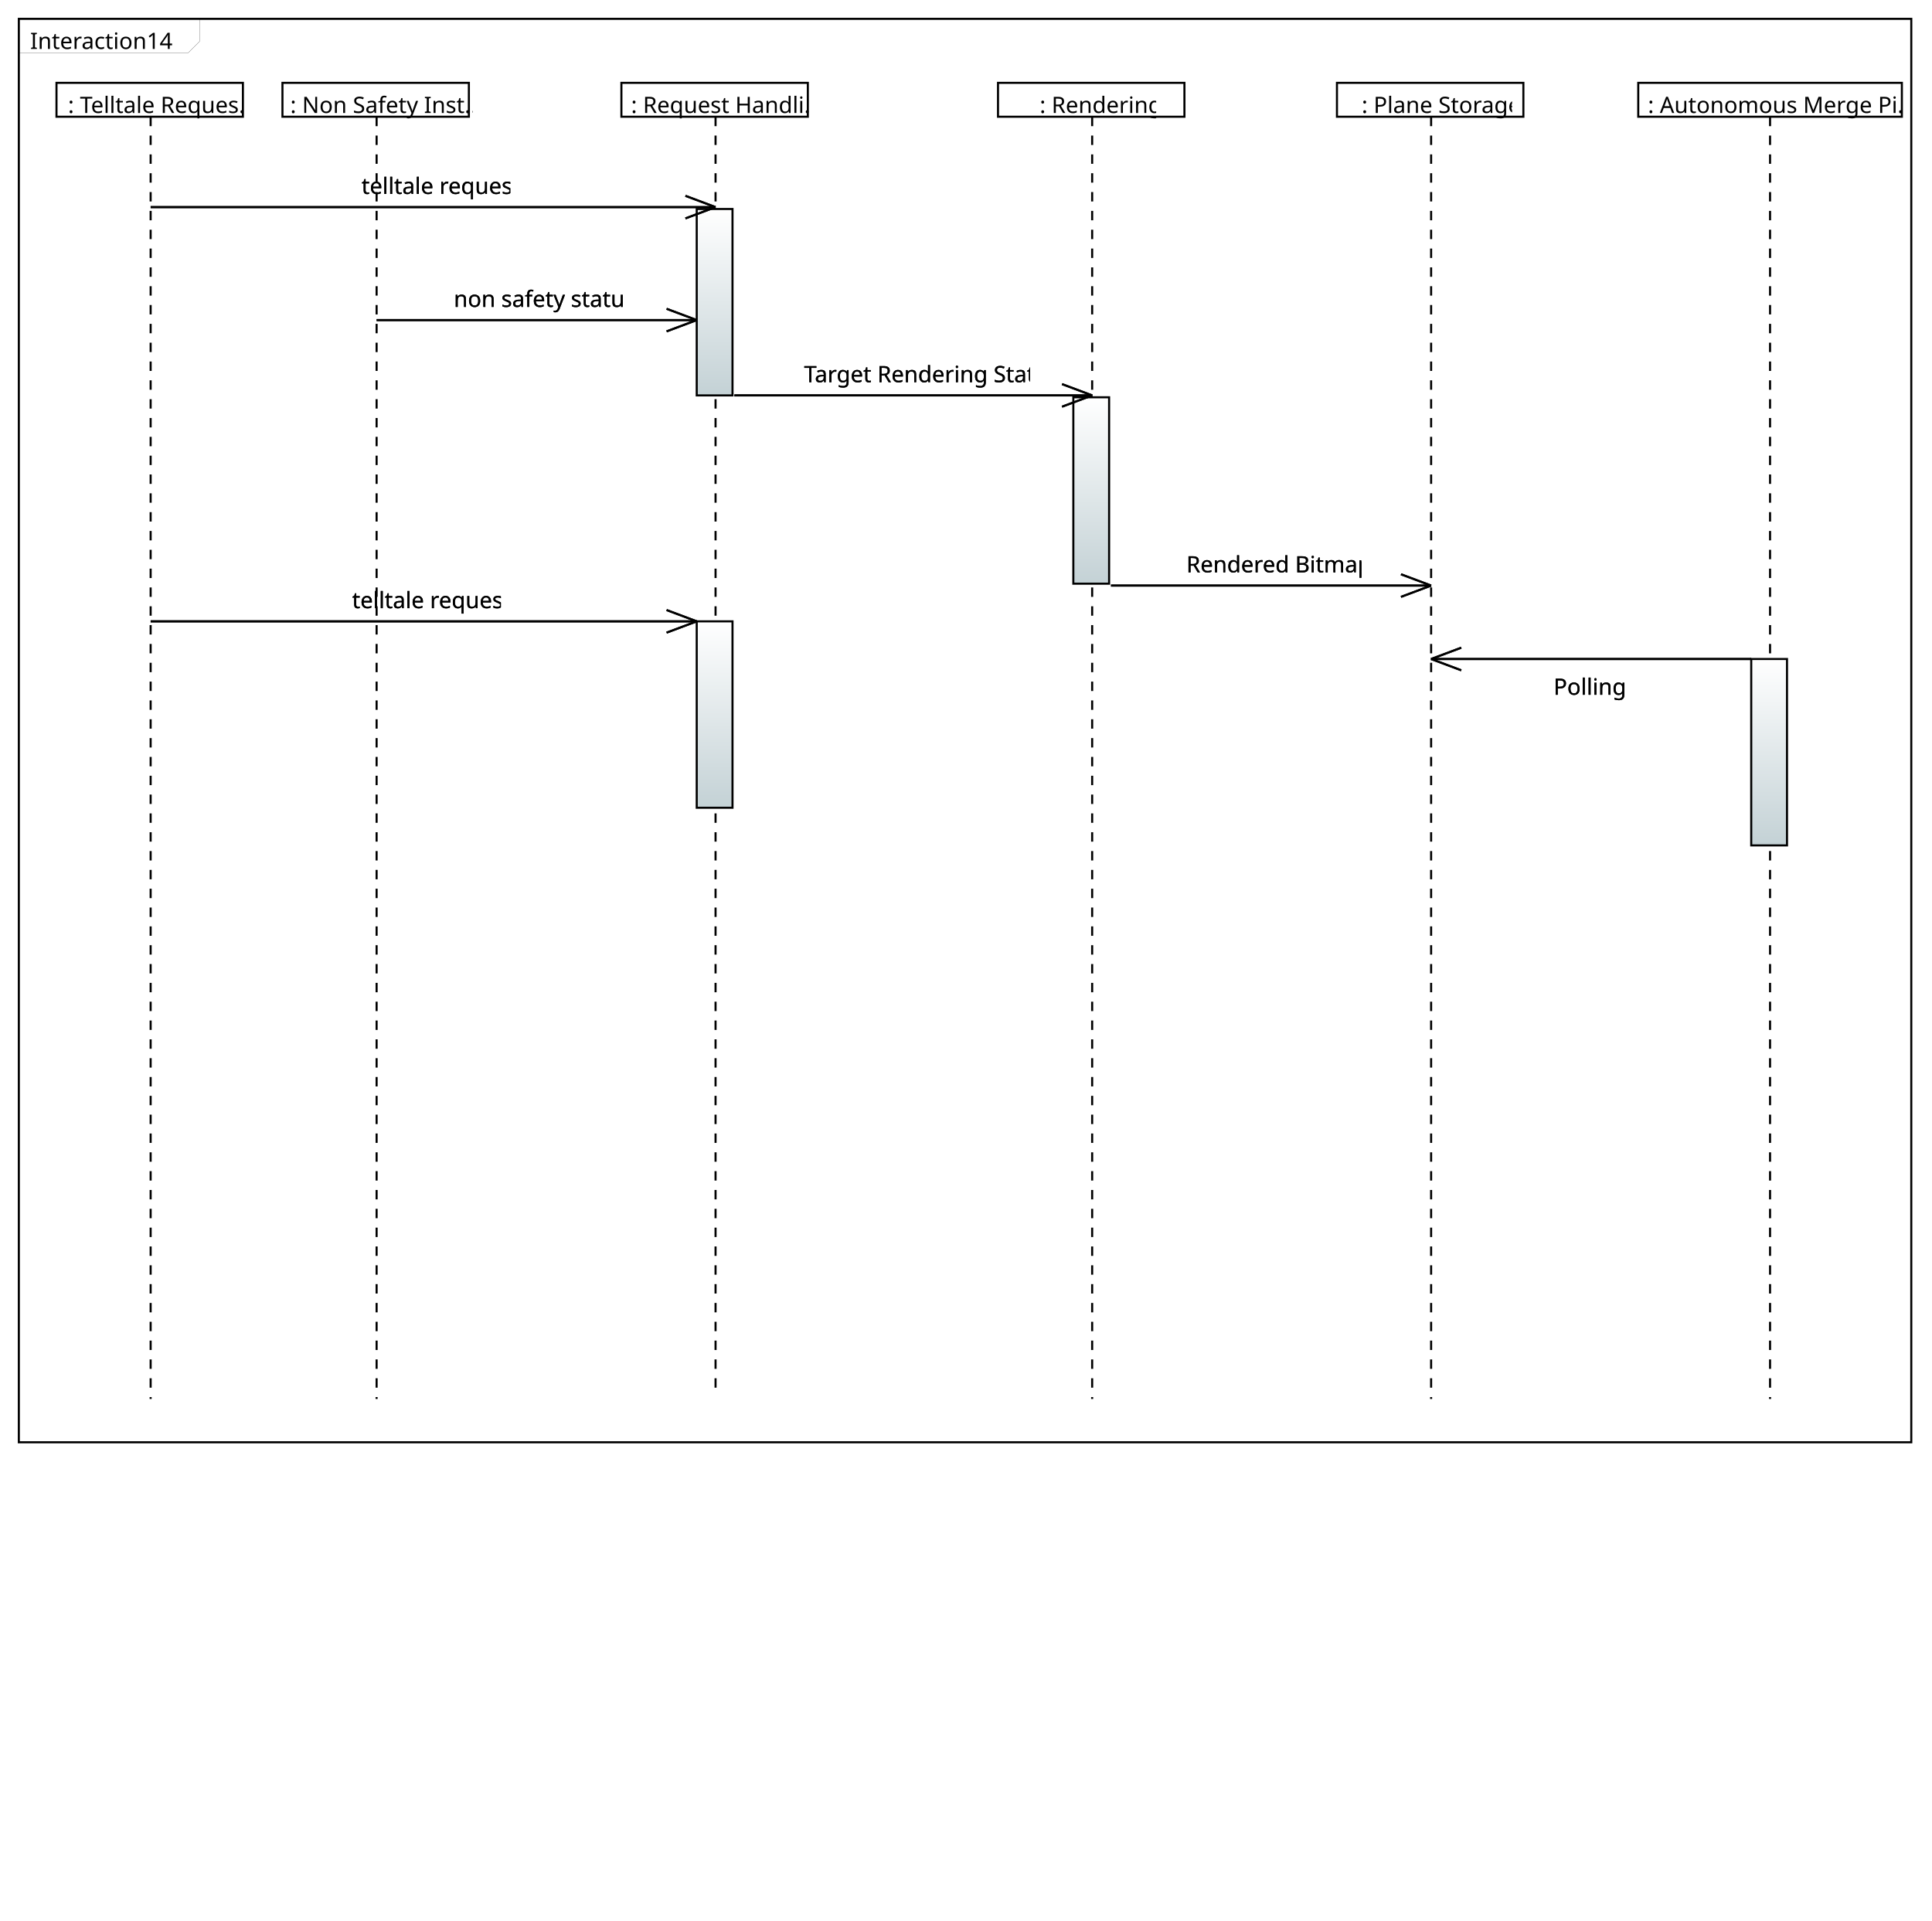
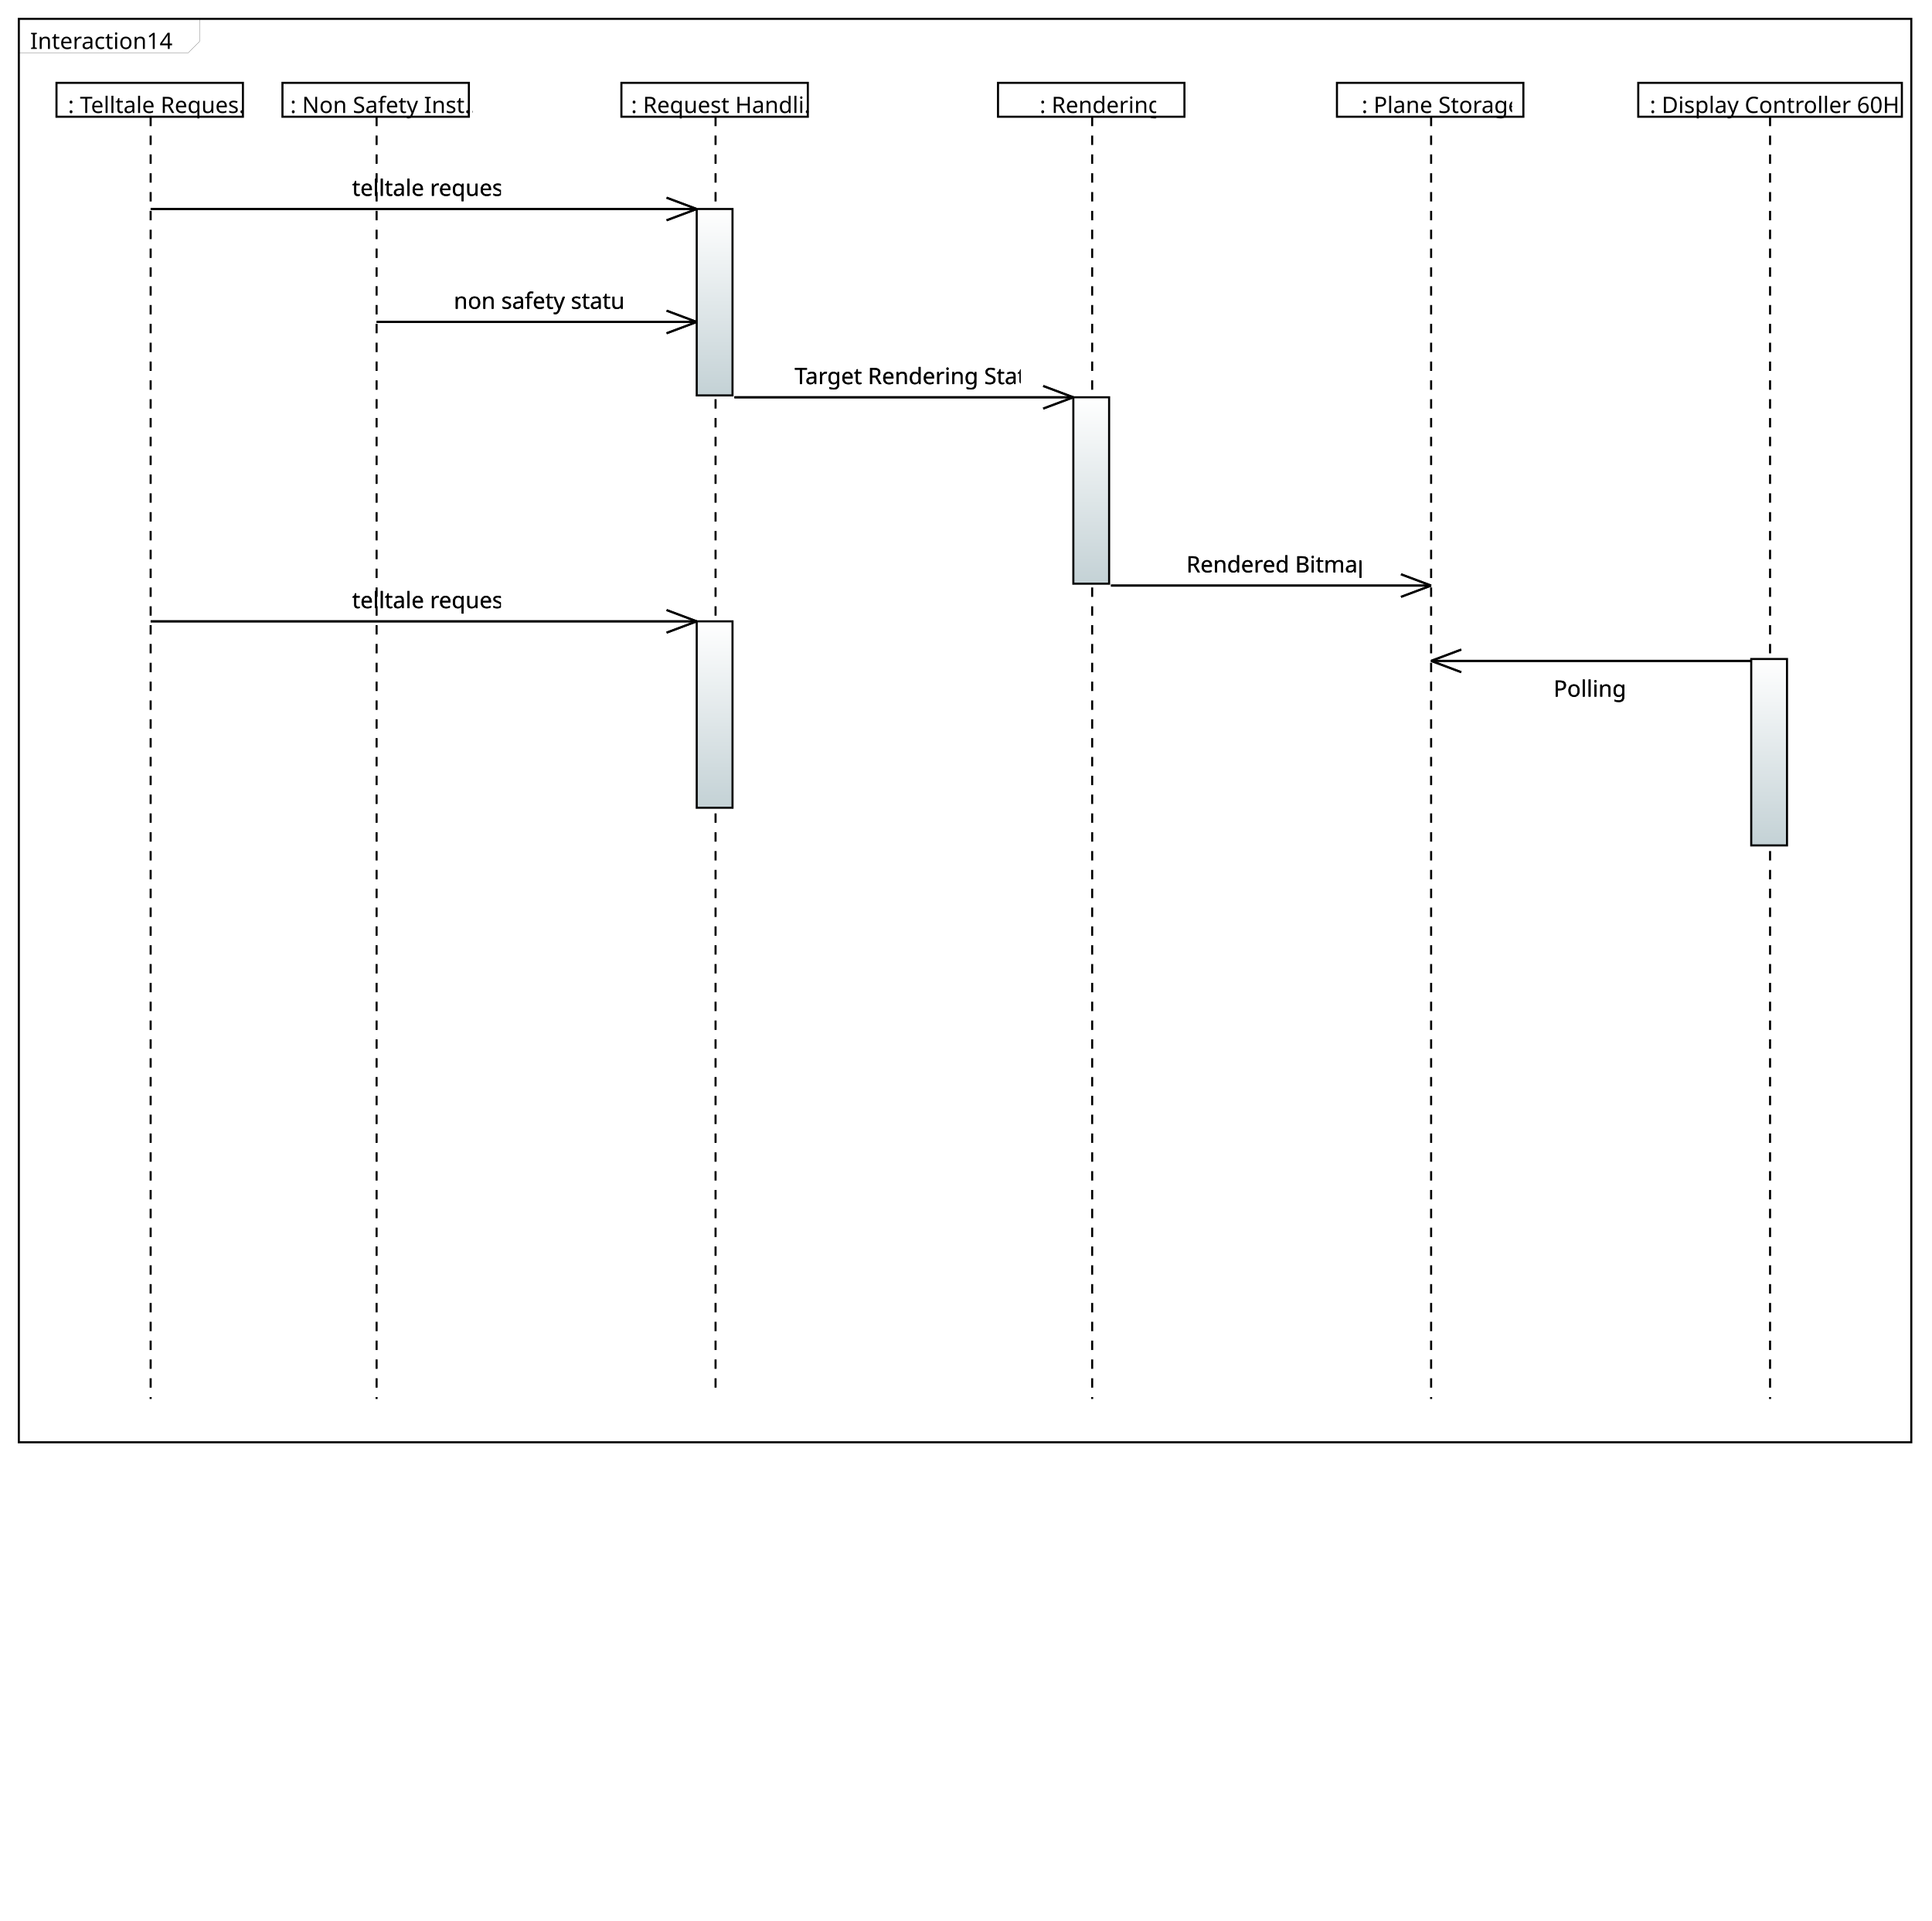
<svg xmlns="http://www.w3.org/2000/svg" xmlns:xlink="http://www.w3.org/1999/xlink" stroke-dasharray="none" shape-rendering="auto" font-family="'Dialog'" width="1026" text-rendering="auto" fill-opacity="1" contentScriptType="text/ecmascript" color-interpolation="auto" color-rendering="auto" preserveAspectRatio="xMidYMid meet" font-size="12" viewBox="0 0 1026 1020" fill="black" stroke="black" image-rendering="auto" stroke-miterlimit="10" zoomAndPan="magnify" version="1.0" stroke-linecap="square" stroke-linejoin="miter" contentStyleType="text/css" font-style="normal" height="1020" stroke-width="1" stroke-dashoffset="0" font-weight="normal" stroke-opacity="1">
  <defs id="genericDefs" />
  <g>
    <defs id="defs1">
      <linearGradient x1="10" x2="10" y1="10" gradientUnits="userSpaceOnUse" y2="767" xlink:type="simple" xlink:actuate="onLoad" id="linearGradient1" xlink:show="other" spreadMethod="pad">
        <stop stop-opacity="1" stop-color="white" offset="0%" />
        <stop stop-opacity="1" stop-color="white" offset="100%" />
      </linearGradient>
      <linearGradient x1="30" x2="30" y1="44" gradientUnits="userSpaceOnUse" y2="744" xlink:type="simple" xlink:actuate="onLoad" id="linearGradient2" xlink:show="other" spreadMethod="pad">
        <stop stop-opacity="1" stop-color="white" offset="0%" />
        <stop stop-opacity="1" stop-color="rgb(195,209,213)" offset="100%" />
      </linearGradient>
      <linearGradient x1="150" x2="150" y1="44" gradientUnits="userSpaceOnUse" y2="744" xlink:type="simple" xlink:actuate="onLoad" id="linearGradient3" xlink:show="other" spreadMethod="pad">
        <stop stop-opacity="1" stop-color="white" offset="0%" />
        <stop stop-opacity="1" stop-color="rgb(195,209,213)" offset="100%" />
      </linearGradient>
      <linearGradient x1="330" x2="330" y1="44" gradientUnits="userSpaceOnUse" y2="743" xlink:type="simple" xlink:actuate="onLoad" id="linearGradient4" xlink:show="other" spreadMethod="pad">
        <stop stop-opacity="1" stop-color="white" offset="0%" />
        <stop stop-opacity="1" stop-color="rgb(195,209,213)" offset="100%" />
      </linearGradient>
      <linearGradient x1="370" x2="370" y1="111" gradientUnits="userSpaceOnUse" y2="211" xlink:type="simple" xlink:actuate="onLoad" id="linearGradient5" xlink:show="other" spreadMethod="pad">
        <stop stop-opacity="1" stop-color="white" offset="0%" />
        <stop stop-opacity="1" stop-color="rgb(195,209,213)" offset="100%" />
      </linearGradient>
      <linearGradient x1="370" x2="370" y1="330" gradientUnits="userSpaceOnUse" y2="430" xlink:type="simple" xlink:actuate="onLoad" id="linearGradient6" xlink:show="other" spreadMethod="pad">
        <stop stop-opacity="1" stop-color="white" offset="0%" />
        <stop stop-opacity="1" stop-color="rgb(195,209,213)" offset="100%" />
      </linearGradient>
      <linearGradient x1="710" x2="710" y1="44" gradientUnits="userSpaceOnUse" y2="744" xlink:type="simple" xlink:actuate="onLoad" id="linearGradient7" xlink:show="other" spreadMethod="pad">
        <stop stop-opacity="1" stop-color="white" offset="0%" />
        <stop stop-opacity="1" stop-color="rgb(195,209,213)" offset="100%" />
      </linearGradient>
      <linearGradient x1="870" x2="870" y1="44" gradientUnits="userSpaceOnUse" y2="744" xlink:type="simple" xlink:actuate="onLoad" id="linearGradient8" xlink:show="other" spreadMethod="pad">
        <stop stop-opacity="1" stop-color="white" offset="0%" />
        <stop stop-opacity="1" stop-color="rgb(195,209,213)" offset="100%" />
      </linearGradient>
      <linearGradient x1="930" x2="930" y1="350" gradientUnits="userSpaceOnUse" y2="450" xlink:type="simple" xlink:actuate="onLoad" id="linearGradient9" xlink:show="other" spreadMethod="pad">
        <stop stop-opacity="1" stop-color="white" offset="0%" />
        <stop stop-opacity="1" stop-color="rgb(195,209,213)" offset="100%" />
      </linearGradient>
      <linearGradient x1="530" x2="530" y1="44" gradientUnits="userSpaceOnUse" y2="744" xlink:type="simple" xlink:actuate="onLoad" id="linearGradient10" xlink:show="other" spreadMethod="pad">
        <stop stop-opacity="1" stop-color="white" offset="0%" />
        <stop stop-opacity="1" stop-color="rgb(195,209,213)" offset="100%" />
      </linearGradient>
      <linearGradient x1="570" x2="570" y1="211" gradientUnits="userSpaceOnUse" y2="311" xlink:type="simple" xlink:actuate="onLoad" id="linearGradient11" xlink:show="other" spreadMethod="pad">
        <stop stop-opacity="1" stop-color="white" offset="0%" />
        <stop stop-opacity="1" stop-color="rgb(195,209,213)" offset="100%" />
      </linearGradient>
      <clipPath clipPathUnits="userSpaceOnUse" id="clipPath1">
        <path d="M10 10 L10 766 L1015 766 L1015 10 Z" />
      </clipPath>
      <clipPath clipPathUnits="userSpaceOnUse" id="clipPath2">
        <path d="M7 7 L1019 7 L1019 770 L7 770 L7 7 Z" />
      </clipPath>
      <clipPath clipPathUnits="userSpaceOnUse" id="clipPath3">
        <path d="M15 12 L93 12 L93 29 L15 29 L15 12 Z" />
      </clipPath>
      <clipPath clipPathUnits="userSpaceOnUse" id="clipPath4">
        <path d="M29 43 L131 43 L131 745 L29 745 L29 43 Z" />
      </clipPath>
      <clipPath clipPathUnits="userSpaceOnUse" id="clipPath5">
        <path d="M30 44 L30 743 L129 743 L129 44 Z" />
      </clipPath>
      <clipPath clipPathUnits="userSpaceOnUse" id="clipPath6">
        <path d="M32 46 L130 46 L130 63 L32 63 L32 46 Z" />
      </clipPath>
      <clipPath clipPathUnits="userSpaceOnUse" id="clipPath7">
        <path d="M149 43 L251 43 L251 745 L149 745 L149 43 Z" />
      </clipPath>
      <clipPath clipPathUnits="userSpaceOnUse" id="clipPath8">
        <path d="M150 44 L150 743 L249 743 L249 44 Z" />
      </clipPath>
      <clipPath clipPathUnits="userSpaceOnUse" id="clipPath9">
        <path d="M150 46 L251 46 L251 63 L150 63 L150 46 Z" />
      </clipPath>
      <clipPath clipPathUnits="userSpaceOnUse" id="clipPath10">
        <path d="M329 43 L431 43 L431 744 L329 744 L329 43 Z" />
      </clipPath>
      <clipPath clipPathUnits="userSpaceOnUse" id="clipPath11">
        <path d="M330 44 L330 742 L429 742 L429 44 Z" />
      </clipPath>
      <clipPath clipPathUnits="userSpaceOnUse" id="clipPath12">
        <path d="M331 46 L431 46 L431 63 L331 63 L331 46 Z" />
      </clipPath>
      <clipPath clipPathUnits="userSpaceOnUse" id="clipPath13">
        <path d="M370 111 L370 210 L389 210 L389 111 Z" />
      </clipPath>
      <clipPath clipPathUnits="userSpaceOnUse" id="clipPath14">
        <path d="M369 110 L391 110 L391 212 L369 212 L369 110 Z" />
      </clipPath>
      <clipPath clipPathUnits="userSpaceOnUse" id="clipPath15">
        <path d="M370 330 L370 429 L389 429 L389 330 Z" />
      </clipPath>
      <clipPath clipPathUnits="userSpaceOnUse" id="clipPath16">
        <path d="M369 329 L391 329 L391 431 L369 431 L369 329 Z" />
      </clipPath>
      <clipPath clipPathUnits="userSpaceOnUse" id="clipPath17">
        <path d="M709 43 L811 43 L811 745 L709 745 L709 43 Z" />
      </clipPath>
      <clipPath clipPathUnits="userSpaceOnUse" id="clipPath18">
        <path d="M710 44 L710 743 L809 743 L809 44 Z" />
      </clipPath>
      <clipPath clipPathUnits="userSpaceOnUse" id="clipPath19">
        <path d="M719 46 L803 46 L803 63 L719 63 L719 46 Z" />
      </clipPath>
      <clipPath clipPathUnits="userSpaceOnUse" id="clipPath20">
        <path d="M869 43 L1012 43 L1012 745 L869 745 L869 43 Z" />
      </clipPath>
      <clipPath clipPathUnits="userSpaceOnUse" id="clipPath21">
        <path d="M870 44 L870 743 L1010 743 L1010 44 Z" />
      </clipPath>
      <clipPath clipPathUnits="userSpaceOnUse" id="clipPath22">
-         <path d="M871 46 L1011 46 L1011 63 L871 63 L871 46 Z" />
+         <path d="M872 46 L1010 46 L1010 63 L872 63 L872 46 Z" />
      </clipPath>
      <clipPath clipPathUnits="userSpaceOnUse" id="clipPath23">
        <path d="M930 350 L930 449 L949 449 L949 350 Z" />
      </clipPath>
      <clipPath clipPathUnits="userSpaceOnUse" id="clipPath24">
        <path d="M929 349 L951 349 L951 451 L929 451 L929 349 Z" />
      </clipPath>
      <clipPath clipPathUnits="userSpaceOnUse" id="clipPath25">
        <path d="M529 43 L631 43 L631 745 L529 745 L529 43 Z" />
      </clipPath>
      <clipPath clipPathUnits="userSpaceOnUse" id="clipPath26">
        <path d="M530 44 L530 743 L629 743 L629 44 Z" />
      </clipPath>
      <clipPath clipPathUnits="userSpaceOnUse" id="clipPath27">
        <path d="M548 46 L614 46 L614 63 L548 63 L548 46 Z" />
      </clipPath>
      <clipPath clipPathUnits="userSpaceOnUse" id="clipPath28">
        <path d="M570 211 L570 310 L589 310 L589 211 Z" />
      </clipPath>
      <clipPath clipPathUnits="userSpaceOnUse" id="clipPath29">
        <path d="M569 210 L591 210 L591 312 L569 312 L569 210 Z" />
      </clipPath>
      <clipPath clipPathUnits="userSpaceOnUse" id="clipPath30">
        <path d="M9 9 L1017 9 L1017 768 L9 768 L9 9 Z" />
      </clipPath>
      <clipPath clipPathUnits="userSpaceOnUse" id="clipPath31">
        <path d="M-1 -1 L1027 -1 L1027 1021 L-1 1021 L-1 -1 Z" />
      </clipPath>
      <clipPath clipPathUnits="userSpaceOnUse" id="clipPath32">
-         <path d="M426 189 L547 189 L547 206 L426 206 L426 189 Z" />
+         <path d="M421 190 L542 190 L542 207 L421 207 L421 190 Z" />
      </clipPath>
      <clipPath clipPathUnits="userSpaceOnUse" id="clipPath33">
-         <path d="M563 203 L582 203 L582 218 L563 218 L563 203 Z" />
+         <path d="M553 204 L572 204 L572 219 L553 219 L553 204 Z" />
      </clipPath>
      <clipPath clipPathUnits="userSpaceOnUse" id="clipPath34">
-         <path d="M824 355 L864 355 L864 372 L824 372 L824 355 Z" />
+         <path d="M824 356 L864 356 L864 373 L824 373 L824 356 Z" />
      </clipPath>
      <clipPath clipPathUnits="userSpaceOnUse" id="clipPath35">
-         <path d="M759 343 L778 343 L778 358 L759 358 L759 343 Z" />
+         <path d="M759 344 L778 344 L778 359 L759 359 L759 344 Z" />
      </clipPath>
      <clipPath clipPathUnits="userSpaceOnUse" id="clipPath36">
+         <path d="M240 150 L332 150 L332 167 L240 167 L240 150 Z" />
+       </clipPath>
+       <clipPath clipPathUnits="userSpaceOnUse" id="clipPath37">
+         <path d="M353 164 L372 164 L372 179 L353 179 L353 164 Z" />
+       </clipPath>
+       <clipPath clipPathUnits="userSpaceOnUse" id="clipPath38">
+         <path d="M186 90 L266 90 L266 107 L186 107 L186 90 Z" />
+       </clipPath>
+       <clipPath clipPathUnits="userSpaceOnUse" id="clipPath39">
+         <path d="M353 104 L372 104 L372 119 L353 119 L353 104 Z" />
+       </clipPath>
+       <clipPath clipPathUnits="userSpaceOnUse" id="clipPath40">
        <path d="M186 309 L266 309 L266 326 L186 326 L186 309 Z" />
      </clipPath>
-       <clipPath clipPathUnits="userSpaceOnUse" id="clipPath37">
+       <clipPath clipPathUnits="userSpaceOnUse" id="clipPath41">
        <path d="M353 323 L372 323 L372 338 L353 338 L353 323 Z" />
      </clipPath>
-       <clipPath clipPathUnits="userSpaceOnUse" id="clipPath38">
-         <path d="M191 89 L271 89 L271 106 L191 106 L191 89 Z" />
-       </clipPath>
-       <clipPath clipPathUnits="userSpaceOnUse" id="clipPath39">
-         <path d="M363 103 L382 103 L382 118 L363 118 L363 103 Z" />
-       </clipPath>
-       <clipPath clipPathUnits="userSpaceOnUse" id="clipPath40">
+       <clipPath clipPathUnits="userSpaceOnUse" id="clipPath42">
        <path d="M629 290 L723 290 L723 307 L629 307 L629 290 Z" />
      </clipPath>
-       <clipPath clipPathUnits="userSpaceOnUse" id="clipPath41">
+       <clipPath clipPathUnits="userSpaceOnUse" id="clipPath43">
        <path d="M743 304 L762 304 L762 319 L743 319 L743 304 Z" />
-       </clipPath>
-       <clipPath clipPathUnits="userSpaceOnUse" id="clipPath42">
-         <path d="M240 149 L332 149 L332 166 L240 166 L240 149 Z" />
-       </clipPath>
-       <clipPath clipPathUnits="userSpaceOnUse" id="clipPath43">
-         <path d="M353 163 L372 163 L372 178 L353 178 L353 163 Z" />
      </clipPath>
    </defs>
    <g fill="url(#linearGradient1)" font-family="'Segoe UI'" stroke-linejoin="round" stroke="url(#linearGradient1)" stroke-width="0" stroke-miterlimit="0">
      <rect x="10" y="10" clip-path="url(#clipPath1)" width="1006" height="757" stroke="none" />
    </g>
    <g stroke-width="0.1" font-family="'Segoe UI'" stroke-linecap="butt">
      <line clip-path="url(#clipPath2)" fill="none" x1="106" x2="106" y1="10" y2="22" />
      <line clip-path="url(#clipPath2)" fill="none" x1="106" x2="106" y1="22" y2="22" />
      <line clip-path="url(#clipPath2)" fill="none" x1="106" x2="100" y1="22" y2="28" />
      <line clip-path="url(#clipPath2)" fill="none" x1="100" x2="100" y1="28" y2="28" />
      <line clip-path="url(#clipPath2)" fill="none" x1="100" x2="10" y1="28" y2="28" />
      <text xml:space="preserve" x="16" y="26" clip-path="url(#clipPath3)" stroke="none">Interaction14  </text>
      <rect x="30" y="44" clip-path="url(#clipPath4)" fill="none" width="99" height="18" stroke-width="1.1" />
      <line clip-path="url(#clipPath4)" fill="none" x1="80" x2="80" y1="62" y2="743" stroke-dasharray="5,5" stroke-width="1.1" />
    </g>
    <g stroke-linecap="butt" fill="url(#linearGradient2)" font-family="'Segoe UI'" stroke-dasharray="5,5" stroke="url(#linearGradient2)" stroke-width="1.1">
      <rect x="30" y="44" clip-path="url(#clipPath5)" width="100" opacity="0" height="700" stroke="none" />
      <text x="33" y="60" clip-path="url(#clipPath6)" fill="black" stroke="none" xml:space="preserve"> : Telltale Reques...</text>
      <rect x="150" y="44" clip-path="url(#clipPath7)" fill="none" width="99" stroke-dasharray="none" height="18" stroke="black" />
      <line clip-path="url(#clipPath7)" fill="none" x1="200" x2="200" y1="62" y2="743" stroke="black" />
      <rect x="150" y="44" clip-path="url(#clipPath8)" fill="url(#linearGradient3)" width="100" opacity="0" height="700" stroke="none" />
      <text x="151" y="60" clip-path="url(#clipPath9)" fill="black" stroke="none" xml:space="preserve"> : Non Safety Inst...</text>
      <rect x="330" y="44" clip-path="url(#clipPath10)" fill="none" width="99" stroke-dasharray="none" height="18" stroke="black" />
      <line clip-path="url(#clipPath10)" fill="none" x1="380" x2="380" y1="62" y2="742" stroke="black" />
      <rect x="330" y="44" clip-path="url(#clipPath11)" fill="url(#linearGradient4)" width="100" opacity="0" height="699" stroke="none" />
      <text x="332" y="60" clip-path="url(#clipPath12)" fill="black" stroke="none" xml:space="preserve"> : Request Handli...</text>
      <rect x="370" y="111" clip-path="url(#clipPath13)" fill="url(#linearGradient5)" width="20" height="100" stroke="none" />
      <rect x="370" y="111" clip-path="url(#clipPath14)" fill="none" width="19" stroke-dasharray="none" rx="0" ry="0" height="99" stroke="black" />
      <rect x="370" y="330" clip-path="url(#clipPath15)" fill="url(#linearGradient6)" width="20" stroke-dasharray="none" height="100" stroke="none" />
      <rect x="370" y="330" clip-path="url(#clipPath16)" fill="none" width="19" stroke-dasharray="none" rx="0" ry="0" height="99" stroke="black" />
      <rect x="710" y="44" clip-path="url(#clipPath17)" fill="none" width="99" stroke-dasharray="none" height="18" stroke="black" />
      <line clip-path="url(#clipPath17)" fill="none" x1="760" x2="760" y1="62" y2="743" stroke="black" />
      <rect x="710" y="44" clip-path="url(#clipPath18)" fill="url(#linearGradient7)" width="100" opacity="0" height="700" stroke="none" />
      <text x="720" y="60" clip-path="url(#clipPath19)" fill="black" stroke="none" xml:space="preserve"> : Plane Storage</text>
      <rect x="870" y="44" clip-path="url(#clipPath20)" fill="none" width="140" stroke-dasharray="none" height="18" stroke="black" />
      <line clip-path="url(#clipPath20)" fill="none" x1="940" x2="940" y1="62" y2="743" stroke="black" />
      <rect x="870" y="44" clip-path="url(#clipPath21)" fill="url(#linearGradient8)" width="141" opacity="0" height="700" stroke="none" />
-       <text x="872" y="60" clip-path="url(#clipPath22)" fill="black" stroke="none" xml:space="preserve"> : Autonomous Merge Pi...</text>
+       <text x="873" y="60" clip-path="url(#clipPath22)" fill="black" stroke="none" xml:space="preserve"> : Display Controller 60H...</text>
      <rect x="930" y="350" clip-path="url(#clipPath23)" fill="url(#linearGradient9)" width="20" height="100" stroke="none" />
      <rect x="930" y="350" clip-path="url(#clipPath24)" fill="none" width="19" stroke-dasharray="none" rx="0" ry="0" height="99" stroke="black" />
      <rect x="530" y="44" clip-path="url(#clipPath25)" fill="none" width="99" stroke-dasharray="none" height="18" stroke="black" />
      <line clip-path="url(#clipPath25)" fill="none" x1="580" x2="580" y1="62" y2="743" stroke="black" />
      <rect x="530" y="44" clip-path="url(#clipPath26)" fill="url(#linearGradient10)" width="100" opacity="0" height="700" stroke="none" />
      <text x="549" y="60" clip-path="url(#clipPath27)" fill="black" stroke="none" xml:space="preserve"> : Rendering</text>
      <rect x="570" y="211" clip-path="url(#clipPath28)" fill="url(#linearGradient11)" width="20" height="100" stroke="none" />
      <rect x="570" y="211" clip-path="url(#clipPath29)" fill="none" width="19" stroke-dasharray="none" rx="0" ry="0" height="99" stroke="black" />
      <rect x="10" y="10" clip-path="url(#clipPath30)" fill="none" width="1005" stroke-dasharray="none" rx="0" ry="0" height="756" stroke="black" />
    </g>
    <g text-rendering="optimizeLegibility" stroke-width="1.1" font-family="'Segoe UI'" stroke-linecap="butt">
-       <line clip-path="url(#clipPath31)" fill="none" x1="390" x2="580" y1="210" y2="210" />
-       <text xml:space="preserve" x="427" y="203" clip-path="url(#clipPath32)" stroke="none">Target Rendering State</text>
-       <line clip-path="url(#clipPath33)" fill="none" x1="564" x2="580" y1="216" y2="210" />
-       <line clip-path="url(#clipPath33)" fill="none" x1="580" x2="564" y1="210" y2="204" />
-       <line clip-path="url(#clipPath31)" fill="none" x1="930" x2="760" y1="350" y2="350" />
-       <text xml:space="preserve" x="825" y="369" clip-path="url(#clipPath34)" stroke="none">Polling</text>
-       <line clip-path="url(#clipPath35)" fill="none" x1="776" x2="760" y1="344" y2="350" />
-       <line clip-path="url(#clipPath35)" fill="none" x1="760" x2="776" y1="350" y2="356" />
+       <line clip-path="url(#clipPath31)" fill="none" x1="390" x2="570" y1="211" y2="211" />
+       <text xml:space="preserve" x="422" y="204" clip-path="url(#clipPath32)" stroke="none">Target Rendering State</text>
+       <line clip-path="url(#clipPath33)" fill="none" x1="554" x2="570" y1="217" y2="211" />
+       <line clip-path="url(#clipPath33)" fill="none" x1="570" x2="554" y1="211" y2="205" />
+       <line clip-path="url(#clipPath31)" fill="none" x1="930" x2="760" y1="351" y2="351" />
+       <text xml:space="preserve" x="825" y="370" clip-path="url(#clipPath34)" stroke="none">Polling</text>
+       <line clip-path="url(#clipPath35)" fill="none" x1="776" x2="760" y1="345" y2="351" />
+       <line clip-path="url(#clipPath35)" fill="none" x1="760" x2="776" y1="351" y2="357" />
+       <line clip-path="url(#clipPath31)" fill="none" x1="200" x2="370" y1="171" y2="171" />
+       <text xml:space="preserve" x="241" y="164" clip-path="url(#clipPath36)" stroke="none">non safety status</text>
+       <line clip-path="url(#clipPath37)" fill="none" x1="354" x2="370" y1="177" y2="171" />
+       <line clip-path="url(#clipPath37)" fill="none" x1="370" x2="354" y1="171" y2="165" />
+       <line clip-path="url(#clipPath31)" fill="none" x1="80" x2="370" y1="111" y2="111" />
+       <text xml:space="preserve" x="187" y="104" clip-path="url(#clipPath38)" stroke="none">telltale request</text>
+       <line clip-path="url(#clipPath39)" fill="none" x1="354" x2="370" y1="117" y2="111" />
+       <line clip-path="url(#clipPath39)" fill="none" x1="370" x2="354" y1="111" y2="105" />
      <line clip-path="url(#clipPath31)" fill="none" x1="80" x2="370" y1="330" y2="330" />
-       <text xml:space="preserve" x="187" y="323" clip-path="url(#clipPath36)" stroke="none">telltale request</text>
-       <line clip-path="url(#clipPath37)" fill="none" x1="354" x2="370" y1="336" y2="330" />
-       <line clip-path="url(#clipPath37)" fill="none" x1="370" x2="354" y1="330" y2="324" />
-       <line clip-path="url(#clipPath31)" fill="none" x1="80" x2="380" y1="110" y2="110" />
-       <text xml:space="preserve" x="192" y="103" clip-path="url(#clipPath38)" stroke="none">telltale request</text>
-       <line clip-path="url(#clipPath39)" fill="none" x1="364" x2="380" y1="116" y2="110" />
-       <line clip-path="url(#clipPath39)" fill="none" x1="380" x2="364" y1="110" y2="104" />
+       <text xml:space="preserve" x="187" y="323" clip-path="url(#clipPath40)" stroke="none">telltale request</text>
+       <line clip-path="url(#clipPath41)" fill="none" x1="354" x2="370" y1="336" y2="330" />
+       <line clip-path="url(#clipPath41)" fill="none" x1="370" x2="354" y1="330" y2="324" />
      <line clip-path="url(#clipPath31)" fill="none" x1="590" x2="760" y1="311" y2="311" />
-       <text xml:space="preserve" x="630" y="304" clip-path="url(#clipPath40)" stroke="none">Rendered Bitmap</text>
-       <line clip-path="url(#clipPath41)" fill="none" x1="744" x2="760" y1="317" y2="311" />
-       <line clip-path="url(#clipPath41)" fill="none" x1="760" x2="744" y1="311" y2="305" />
-       <line clip-path="url(#clipPath31)" fill="none" x1="200" x2="370" y1="170" y2="170" />
-       <text xml:space="preserve" x="241" y="163" clip-path="url(#clipPath42)" stroke="none">non safety status</text>
-       <line clip-path="url(#clipPath43)" fill="none" x1="354" x2="370" y1="176" y2="170" />
-       <line clip-path="url(#clipPath43)" fill="none" x1="370" x2="354" y1="170" y2="164" />
-       <line clip-path="url(#clipPath31)" fill="none" x1="80" x2="380" y1="110" y2="110" />
-       <text xml:space="preserve" x="192" y="103" clip-path="url(#clipPath38)" stroke="none">telltale request</text>
-       <line clip-path="url(#clipPath39)" fill="none" x1="364" x2="380" y1="116" y2="110" />
-       <line clip-path="url(#clipPath39)" fill="none" x1="380" x2="364" y1="110" y2="104" />
-       <line clip-path="url(#clipPath31)" fill="none" x1="200" x2="370" y1="170" y2="170" />
-       <text xml:space="preserve" x="241" y="163" clip-path="url(#clipPath42)" stroke="none">non safety status</text>
-       <line clip-path="url(#clipPath43)" fill="none" x1="354" x2="370" y1="176" y2="170" />
-       <line clip-path="url(#clipPath43)" fill="none" x1="370" x2="354" y1="170" y2="164" />
-       <line clip-path="url(#clipPath31)" fill="none" x1="390" x2="580" y1="210" y2="210" />
-       <text xml:space="preserve" x="427" y="203" clip-path="url(#clipPath32)" stroke="none">Target Rendering State</text>
-       <line clip-path="url(#clipPath33)" fill="none" x1="564" x2="580" y1="216" y2="210" />
-       <line clip-path="url(#clipPath33)" fill="none" x1="580" x2="564" y1="210" y2="204" />
+       <text xml:space="preserve" x="630" y="304" clip-path="url(#clipPath42)" stroke="none">Rendered Bitmap</text>
+       <line clip-path="url(#clipPath43)" fill="none" x1="744" x2="760" y1="317" y2="311" />
+       <line clip-path="url(#clipPath43)" fill="none" x1="760" x2="744" y1="311" y2="305" />
+       <line clip-path="url(#clipPath31)" fill="none" x1="80" x2="370" y1="111" y2="111" />
+       <text xml:space="preserve" x="187" y="104" clip-path="url(#clipPath38)" stroke="none">telltale request</text>
+       <line clip-path="url(#clipPath39)" fill="none" x1="354" x2="370" y1="117" y2="111" />
+       <line clip-path="url(#clipPath39)" fill="none" x1="370" x2="354" y1="111" y2="105" />
+       <line clip-path="url(#clipPath31)" fill="none" x1="200" x2="370" y1="171" y2="171" />
+       <text xml:space="preserve" x="241" y="164" clip-path="url(#clipPath36)" stroke="none">non safety status</text>
+       <line clip-path="url(#clipPath37)" fill="none" x1="354" x2="370" y1="177" y2="171" />
+       <line clip-path="url(#clipPath37)" fill="none" x1="370" x2="354" y1="171" y2="165" />
+       <line clip-path="url(#clipPath31)" fill="none" x1="390" x2="570" y1="211" y2="211" />
+       <text xml:space="preserve" x="422" y="204" clip-path="url(#clipPath32)" stroke="none">Target Rendering State</text>
+       <line clip-path="url(#clipPath33)" fill="none" x1="554" x2="570" y1="217" y2="211" />
+       <line clip-path="url(#clipPath33)" fill="none" x1="570" x2="554" y1="211" y2="205" />
      <line clip-path="url(#clipPath31)" fill="none" x1="590" x2="760" y1="311" y2="311" />
-       <text xml:space="preserve" x="630" y="304" clip-path="url(#clipPath40)" stroke="none">Rendered Bitmap</text>
-       <line clip-path="url(#clipPath41)" fill="none" x1="744" x2="760" y1="317" y2="311" />
-       <line clip-path="url(#clipPath41)" fill="none" x1="760" x2="744" y1="311" y2="305" />
-       <line clip-path="url(#clipPath31)" fill="none" x1="930" x2="760" y1="350" y2="350" />
-       <text xml:space="preserve" x="825" y="369" clip-path="url(#clipPath34)" stroke="none">Polling</text>
-       <line clip-path="url(#clipPath35)" fill="none" x1="776" x2="760" y1="344" y2="350" />
-       <line clip-path="url(#clipPath35)" fill="none" x1="760" x2="776" y1="350" y2="356" />
+       <text xml:space="preserve" x="630" y="304" clip-path="url(#clipPath42)" stroke="none">Rendered Bitmap</text>
+       <line clip-path="url(#clipPath43)" fill="none" x1="744" x2="760" y1="317" y2="311" />
+       <line clip-path="url(#clipPath43)" fill="none" x1="760" x2="744" y1="311" y2="305" />
+       <line clip-path="url(#clipPath31)" fill="none" x1="930" x2="760" y1="351" y2="351" />
+       <text xml:space="preserve" x="825" y="370" clip-path="url(#clipPath34)" stroke="none">Polling</text>
+       <line clip-path="url(#clipPath35)" fill="none" x1="776" x2="760" y1="345" y2="351" />
+       <line clip-path="url(#clipPath35)" fill="none" x1="760" x2="776" y1="351" y2="357" />
      <line clip-path="url(#clipPath31)" fill="none" x1="80" x2="370" y1="330" y2="330" />
-       <text xml:space="preserve" x="187" y="323" clip-path="url(#clipPath36)" stroke="none">telltale request</text>
-       <line clip-path="url(#clipPath37)" fill="none" x1="354" x2="370" y1="336" y2="330" />
-       <line clip-path="url(#clipPath37)" fill="none" x1="370" x2="354" y1="330" y2="324" />
+       <text xml:space="preserve" x="187" y="323" clip-path="url(#clipPath40)" stroke="none">telltale request</text>
+       <line clip-path="url(#clipPath41)" fill="none" x1="354" x2="370" y1="336" y2="330" />
+       <line clip-path="url(#clipPath41)" fill="none" x1="370" x2="354" y1="330" y2="324" />
    </g>
  </g>
  <rect x="10" y="10" fill-opacity="0" width="1006" id="Interaction14" height="757" stroke-opacity="0" />
  <rect x="30" y="44" fill-opacity="0" width="100" id="" height="700" stroke-opacity="0" />
  <rect x="150" y="44" fill-opacity="0" width="100" id="" height="700" stroke-opacity="0" />
  <rect x="330" y="44" fill-opacity="0" width="100" id="" height="699" stroke-opacity="0" />
  <rect x="370" y="111" fill-opacity="0" width="20" id="ActionExecutionSpecification15" height="100" stroke-opacity="0" />
  <rect x="370" y="330" fill-opacity="0" width="20" id="ActionExecutionSpecification37" height="100" stroke-opacity="0" />
  <rect x="710" y="44" fill-opacity="0" width="100" id="" height="700" stroke-opacity="0" />
  <rect x="870" y="44" fill-opacity="0" width="141" id="" height="700" stroke-opacity="0" />
  <rect x="930" y="350" fill-opacity="0" width="20" id="ActionExecutionSpecification32" height="100" stroke-opacity="0" />
  <rect x="530" y="44" fill-opacity="0" width="100" id="" height="700" stroke-opacity="0" />
  <rect x="570" y="211" fill-opacity="0" width="20" id="ActionExecutionSpecification24" height="100" stroke-opacity="0" />
</svg>
